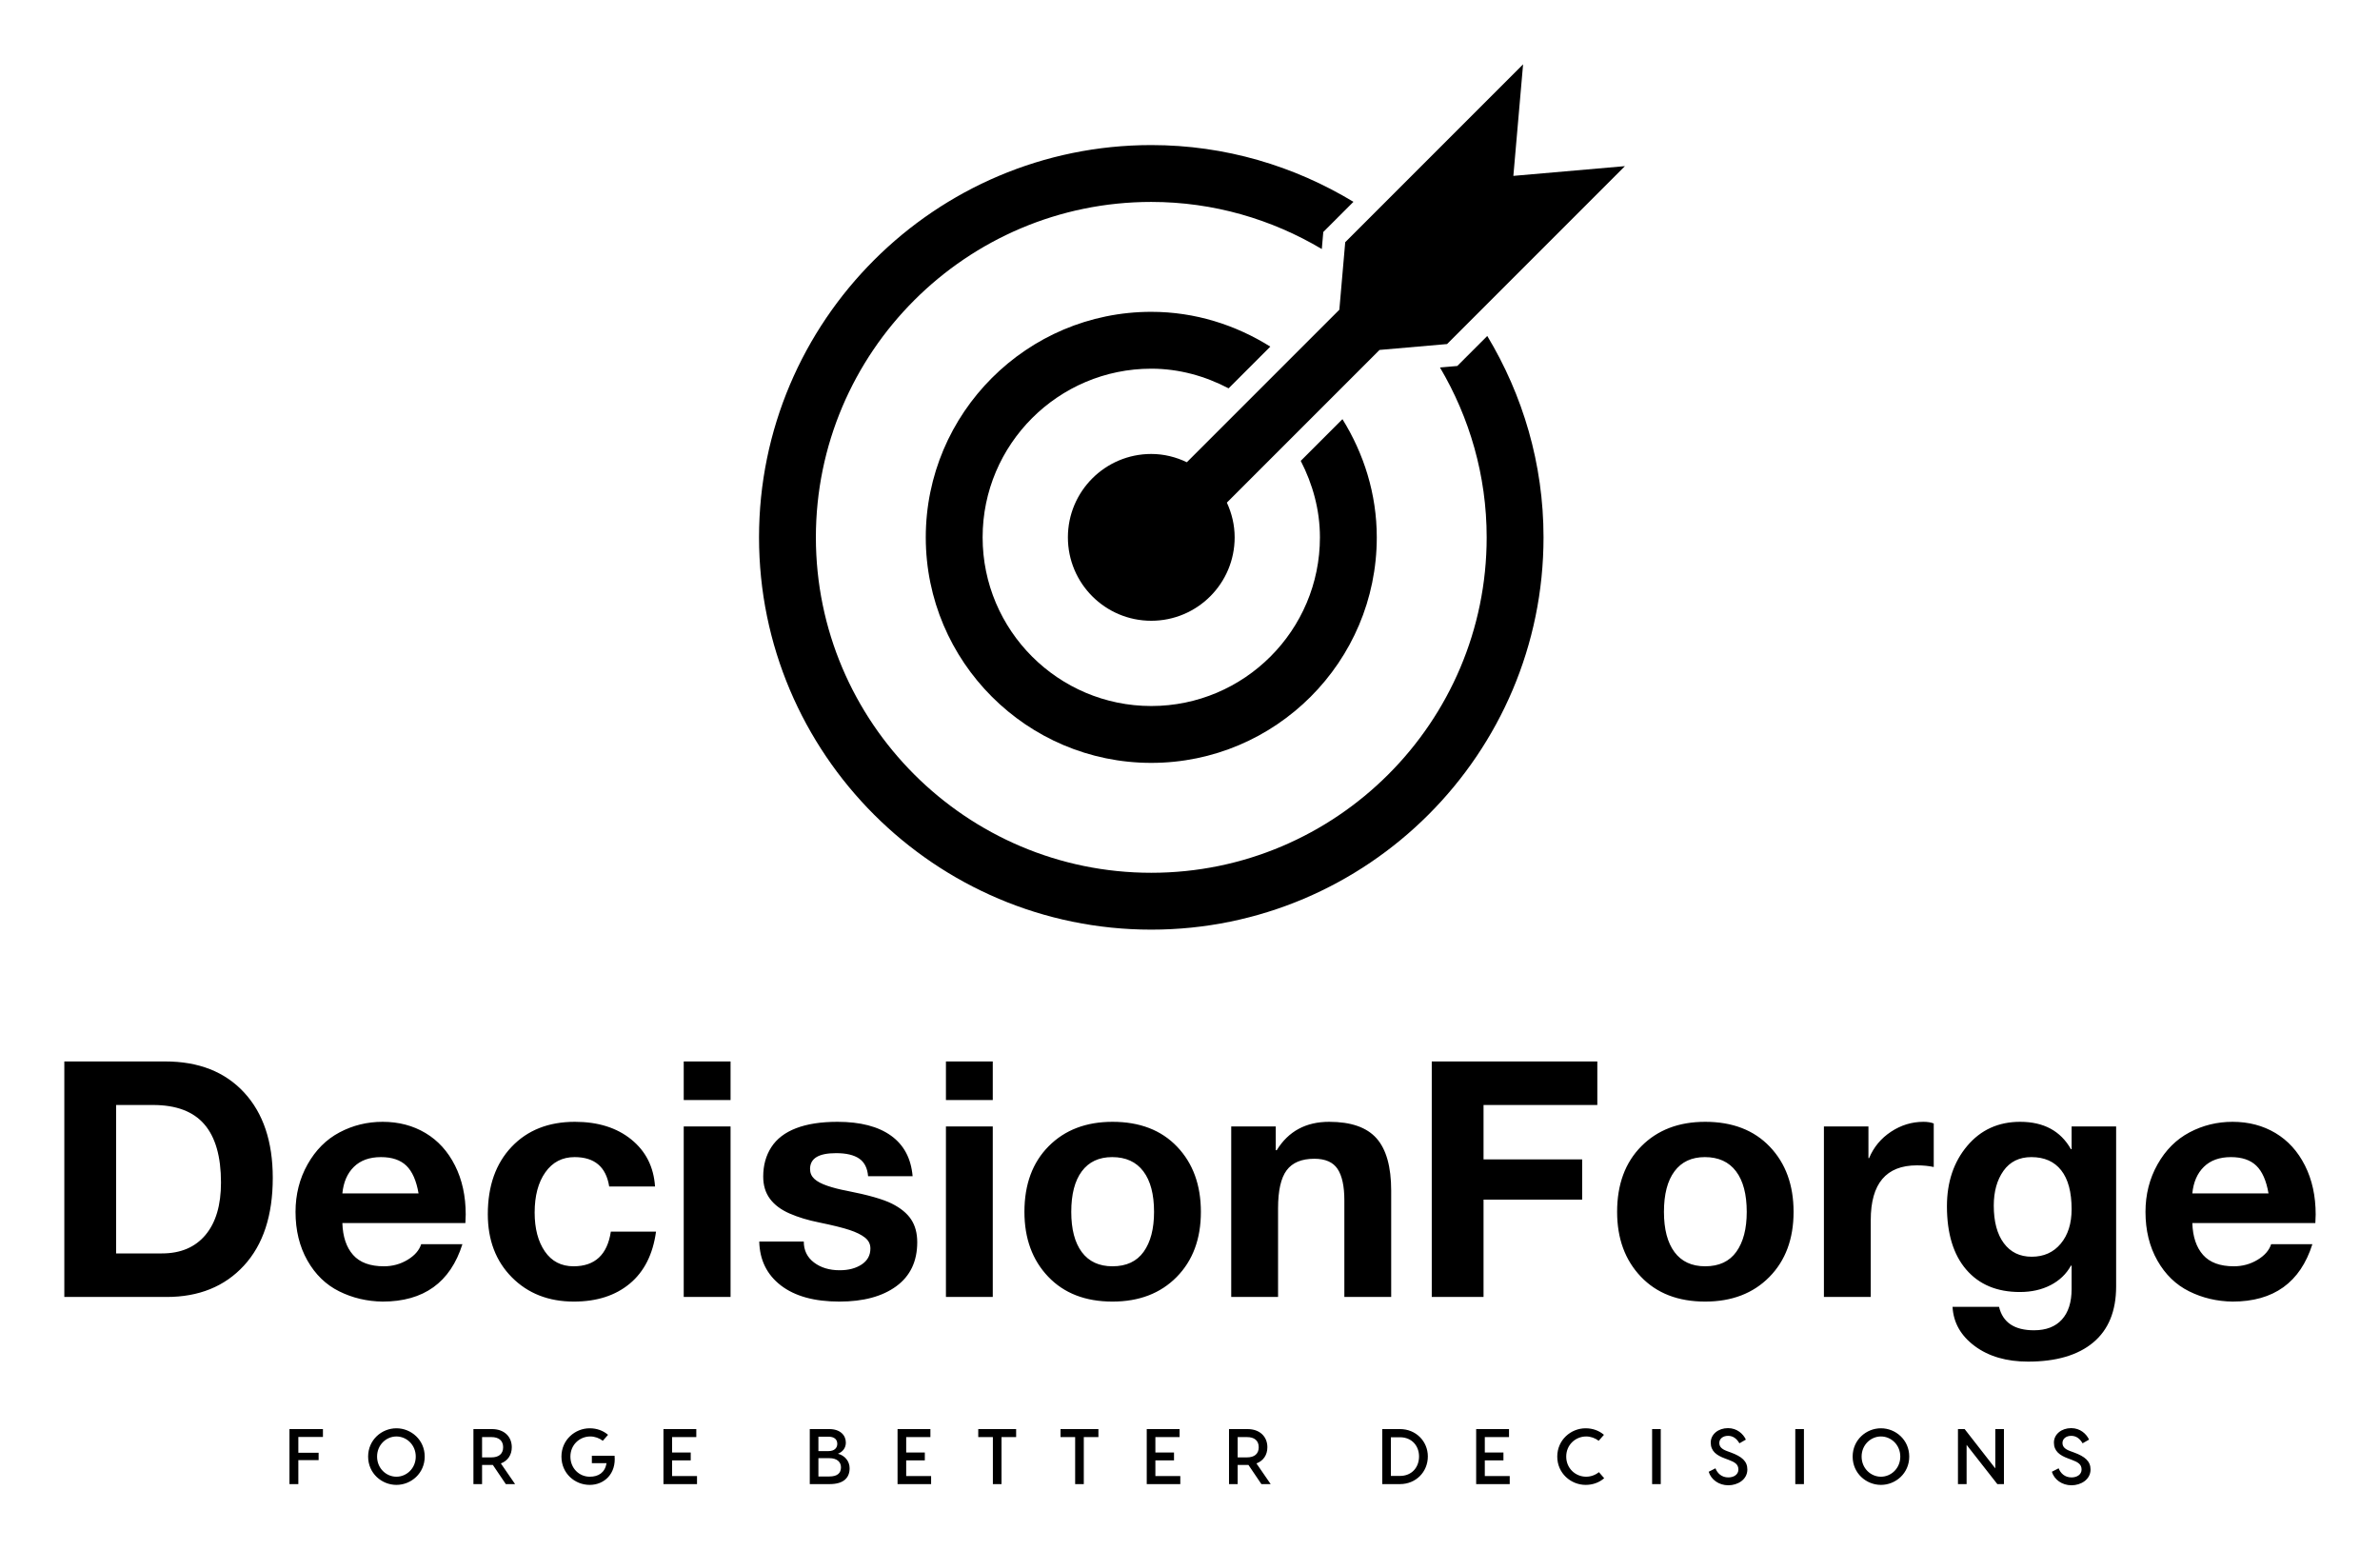
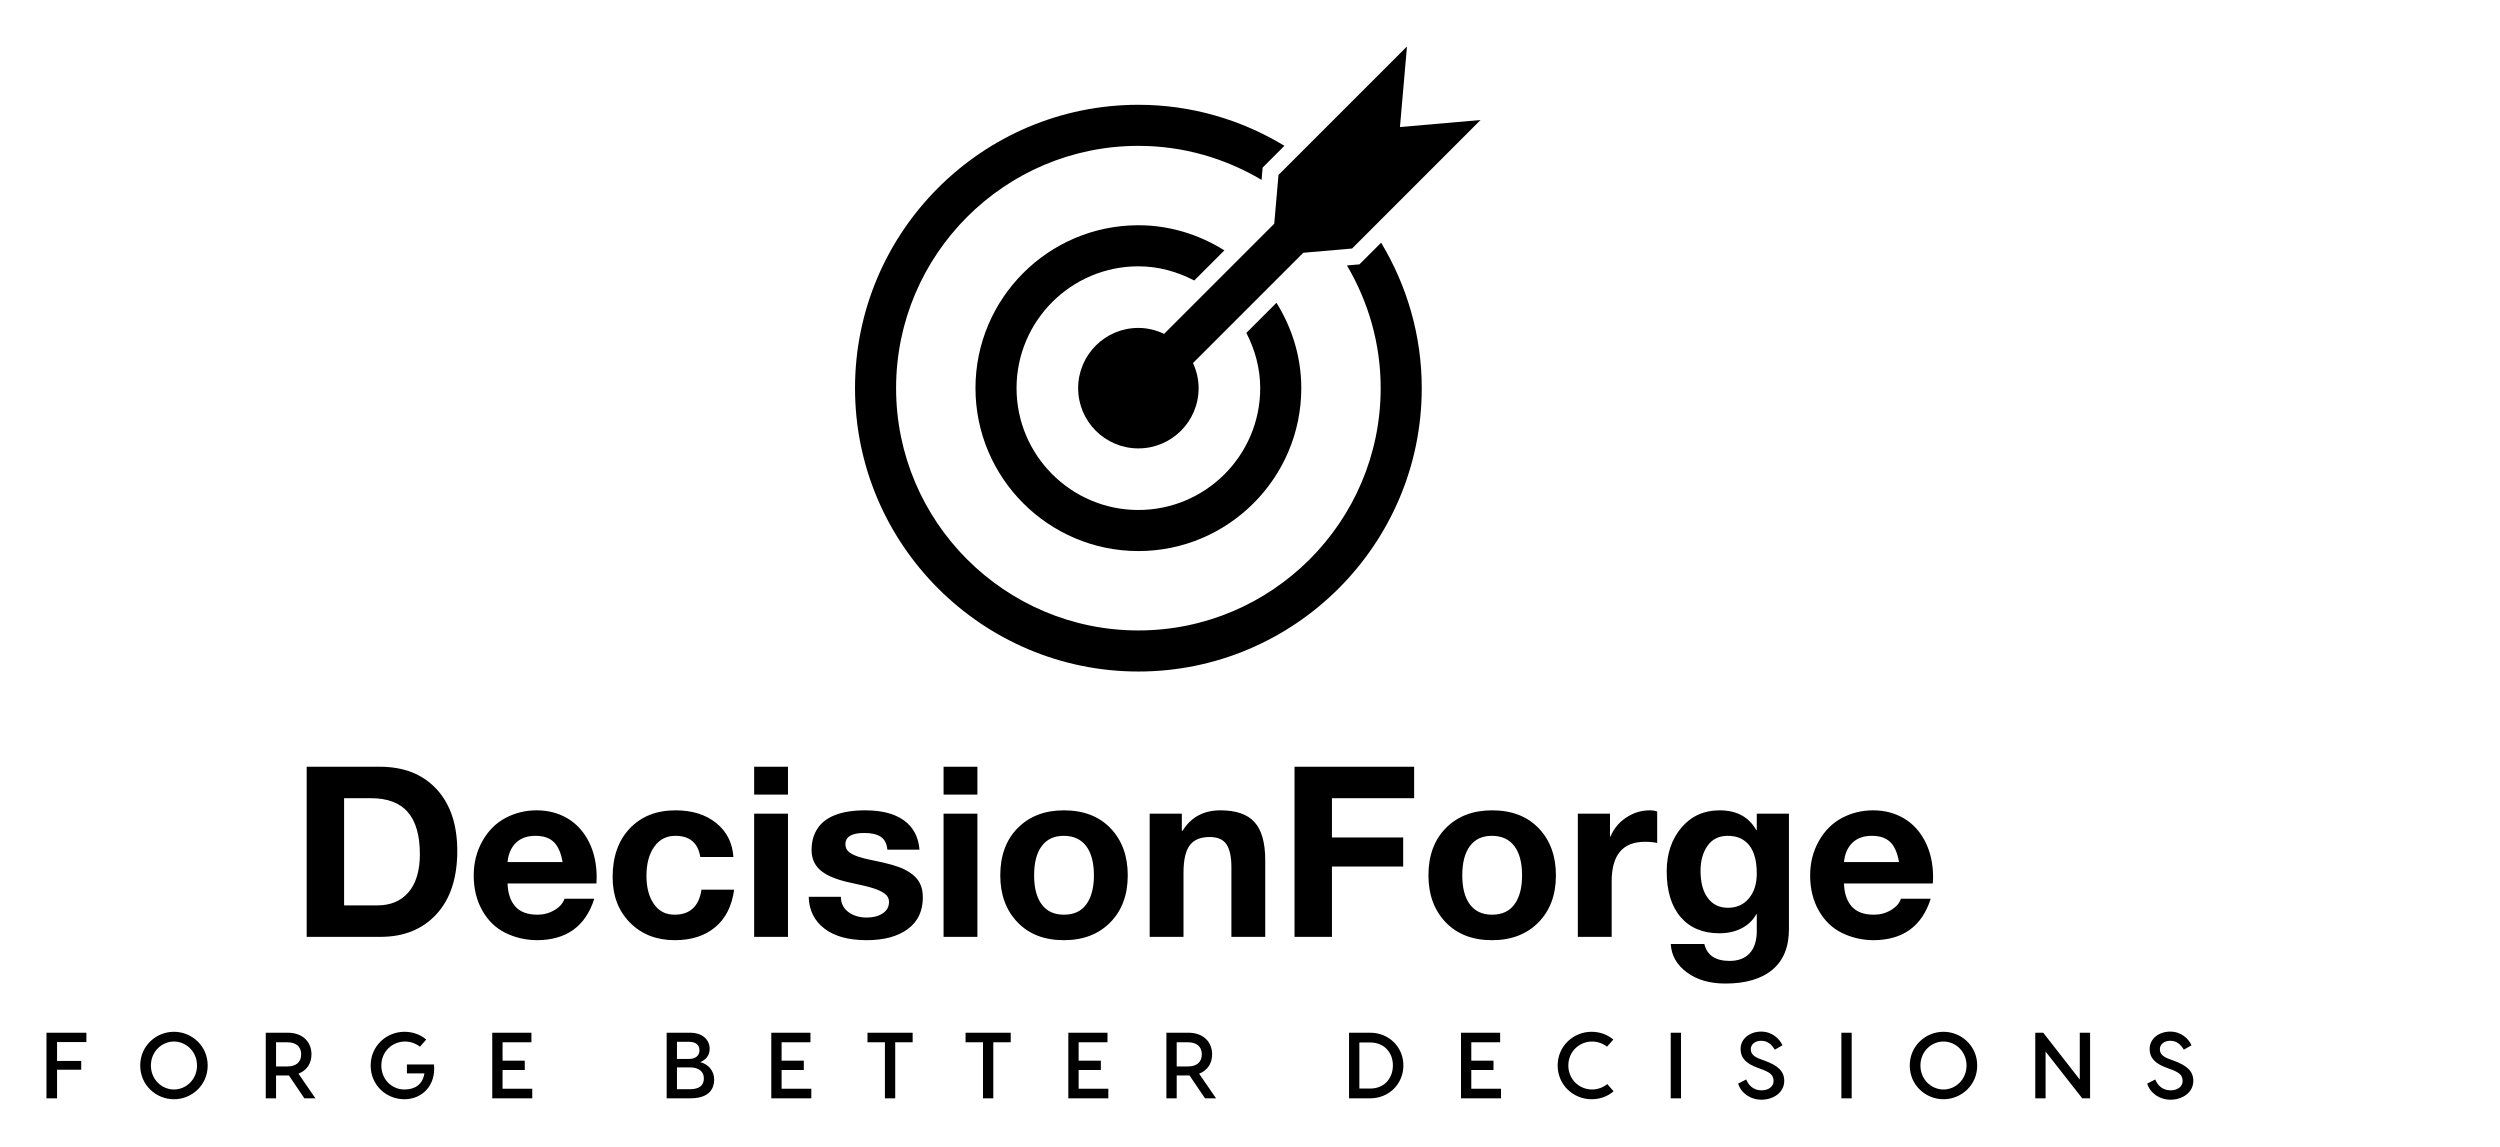
- <svg xmlns="http://www.w3.org/2000/svg" version="1.1" width="3171.429" height="2064.714" viewBox="0 0 3171.429 2064.714">
-   <g transform="scale(8.571429) translate(10, 10)">
-     <defs id="SvgjsDefs1070">
-       <linearGradient id="SvgjsLinearGradient1077">
-         <stop id="SvgjsStop1078" stop-color="#6d7cff" offset="0" />
-         <stop id="SvgjsStop1079" stop-color="#ff51ff" offset="1" />
+ <svg xmlns="http://www.w3.org/2000/svg" version="1.1" width="3115.83" height="1428.518" viewBox="-324.324 0 3115.83 1428.518">
+   <g transform="scale(5.791506) translate(10, 10)">
+     <defs id="SvgjsDefs6429">
+       <linearGradient id="SvgjsLinearGradient6436">
+         <stop id="SvgjsStop6437" stop-color="#6d7cff" offset="0" />
+         <stop id="SvgjsStop6438" stop-color="#ff51ff" offset="1" />
      </linearGradient>
-       <linearGradient id="SvgjsLinearGradient1080">
-         <stop id="SvgjsStop1081" stop-color="#6d7cff" offset="0" />
-         <stop id="SvgjsStop1082" stop-color="#ff51ff" offset="1" />
+       <linearGradient id="SvgjsLinearGradient6439">
+         <stop id="SvgjsStop6440" stop-color="#6d7cff" offset="0" />
+         <stop id="SvgjsStop6441" stop-color="#ff51ff" offset="1" />
      </linearGradient>
-       <linearGradient id="SvgjsLinearGradient1083">
-         <stop id="SvgjsStop1084" stop-color="#6d7cff" offset="0" />
-         <stop id="SvgjsStop1085" stop-color="#ff51ff" offset="1" />
+       <linearGradient id="SvgjsLinearGradient6442">
+         <stop id="SvgjsStop6443" stop-color="#6d7cff" offset="0" />
+         <stop id="SvgjsStop6444" stop-color="#ff51ff" offset="1" />
      </linearGradient>
    </defs>
-     <g id="SvgjsG1071" featureKey="ghXSps-0" transform="matrix(1.495726,0,0,1.495726,100.5214,-7.530983)" fill="#000">
+     <g id="SvgjsG6430" featureKey="ghXSps-0" transform="matrix(1.495726,0,0,1.495726,110.5214,-7.530983)" fill="#000">
      <g>
        <path d="M45.769,36.666c2.911,0,5.618,0.78,8.038,2.042l4.334-4.336c-3.602-2.255-7.82-3.615-12.372-3.615   c-12.922,0-23.438,10.516-23.438,23.438c0,12.922,10.516,23.439,23.438,23.439c12.924,0,23.439-10.518,23.439-23.439   c0-4.516-1.346-8.701-3.568-12.283l-4.335,4.334c1.233,2.398,1.994,5.074,1.994,7.949c0,9.666-7.863,17.529-17.53,17.529   c-9.666,0-17.529-7.863-17.529-17.529C28.239,44.53,36.103,36.666,45.769,36.666z" />
        <path d="M65.928,23.521l-0.611,7.017l-15.85,15.85c-1.124-0.536-2.368-0.859-3.698-0.859   c-4.786,0-8.666,3.88-8.666,8.667c0,4.787,3.88,8.668,8.666,8.668c4.787,0,8.667-3.881,8.667-8.668c0-1.295-0.303-2.508-0.81-3.611   l15.868-15.868l7.019-0.611L95,15.616l-11.596,1.012l1.011-11.593L65.928,23.521z" />
        <path d="M77.574,36.385l-1.798,0.156c3.062,5.186,4.854,11.208,4.854,17.654c0,19.221-15.64,34.861-34.861,34.861   c-19.221,0-34.86-15.641-34.86-34.861c0-19.221,15.639-34.86,34.86-34.86c6.477,0,12.524,1.807,17.725,4.896l0.154-1.771   l3.134-3.135c-6.144-3.718-13.319-5.899-21.013-5.899C23.289,13.426,5,31.715,5,54.195c0,22.48,18.289,40.77,40.769,40.77   c22.48,0,40.77-18.289,40.77-40.77c0-7.656-2.159-14.801-5.847-20.929L77.574,36.385z" />
      </g>
    </g>
-     <g id="SvgjsG1072" featureKey="anH1Ye-0" transform="matrix(2.563727,0,0,2.563727,-3.537943,140.3355)" fill="#000">
+     <g id="SvgjsG6431" featureKey="anH1Ye-0" transform="matrix(2.563727,0,0,2.563727,-3.537943,140.3355)" fill="#000">
      <path d="M7.5 5.72 c2.027 0 3.62 0.627 4.78 1.88 s1.74 2.98 1.74 5.18 c0 2.28 -0.583 4.053 -1.75 5.32 s-2.73 1.9 -4.69 1.9 l-6.2 0 l0 -14.28 l6.12 0 z M7.3 17.36 c1.133 0 2.013 -0.373 2.64 -1.12 s0.94 -1.807 0.94 -3.18 c0 -1.573 -0.337 -2.75 -1.01 -3.53 s-1.71 -1.17 -3.11 -1.17 l-2.24 0 l0 9 l2.78 0 z M20.68 9.38 c0.973 0 1.84 0.227 2.6 0.68 s1.357 1.11 1.79 1.97 s0.65 1.85 0.65 2.97 c0 0.107 -0.007 0.28 -0.02 0.52 l-7.46 0 c0.027 0.827 0.243 1.47 0.65 1.93 s1.03 0.69 1.87 0.69 c0.52 0 0.997 -0.13 1.43 -0.39 s0.71 -0.577 0.83 -0.95 l2.5 0 c-0.733 2.32 -2.347 3.48 -4.84 3.48 c-0.947 -0.013 -1.823 -0.22 -2.63 -0.62 s-1.45 -1.023 -1.93 -1.87 s-0.72 -1.83 -0.72 -2.95 c0 -1.053 0.243 -2.013 0.73 -2.88 s1.133 -1.513 1.94 -1.94 s1.677 -0.64 2.61 -0.64 z M22.86 13.72 c-0.133 -0.773 -0.38 -1.333 -0.74 -1.68 s-0.873 -0.52 -1.54 -0.52 c-0.693 0 -1.24 0.197 -1.64 0.59 s-0.633 0.93 -0.7 1.61 l4.62 0 z M32.34 9.38 c1.4 0 2.54 0.357 3.42 1.07 s1.36 1.663 1.44 2.85 l-2.78 0 c-0.187 -1.187 -0.887 -1.78 -2.1 -1.78 c-0.747 0 -1.337 0.307 -1.77 0.92 s-0.65 1.427 -0.65 2.44 c0 0.973 0.207 1.76 0.62 2.36 s0.993 0.9 1.74 0.9 c1.293 0 2.047 -0.7 2.26 -2.1 l2.74 0 c-0.187 1.373 -0.717 2.423 -1.59 3.15 s-2.003 1.09 -3.39 1.09 c-1.533 0 -2.787 -0.49 -3.76 -1.47 s-1.46 -2.257 -1.46 -3.83 c0 -1.707 0.48 -3.067 1.44 -4.08 s2.24 -1.52 3.84 -1.52 z M41.78 5.72 l0 2.34 l-2.84 0 l0 -2.34 l2.84 0 z M41.78 9.66 l0 10.34 l-2.84 0 l0 -10.34 l2.84 0 z M48.26 9.38 c1.387 0 2.47 0.28 3.25 0.84 s1.217 1.38 1.31 2.46 l-2.7 0 c-0.04 -0.493 -0.22 -0.85 -0.54 -1.07 s-0.787 -0.33 -1.4 -0.33 c-0.533 0 -0.93 0.08 -1.19 0.24 s-0.39 0.4 -0.39 0.72 c0 0.24 0.087 0.44 0.26 0.6 s0.437 0.3 0.79 0.42 s0.743 0.22 1.17 0.3 c1.293 0.253 2.207 0.513 2.74 0.78 s0.923 0.587 1.17 0.96 s0.37 0.833 0.37 1.38 c0 1.16 -0.423 2.05 -1.27 2.67 s-1.997 0.93 -3.45 0.93 c-1.52 0 -2.703 -0.327 -3.55 -0.98 s-1.283 -1.54 -1.31 -2.66 l2.7 0 c0 0.533 0.207 0.957 0.62 1.27 s0.933 0.47 1.56 0.47 c0.533 0 0.977 -0.117 1.33 -0.35 s0.53 -0.557 0.53 -0.97 c0 -0.267 -0.11 -0.487 -0.33 -0.66 s-0.53 -0.327 -0.93 -0.46 s-1.02 -0.287 -1.86 -0.46 c-0.667 -0.133 -1.26 -0.313 -1.78 -0.54 s-0.917 -0.523 -1.19 -0.89 s-0.41 -0.817 -0.41 -1.35 c0 -0.68 0.163 -1.273 0.49 -1.78 s0.827 -0.89 1.5 -1.15 s1.51 -0.39 2.51 -0.39 z M57.68 5.72 l0 2.34 l-2.84 0 l0 -2.34 l2.84 0 z M57.68 9.66 l0 10.34 l-2.84 0 l0 -10.34 l2.84 0 z M64.94 9.38 c1.653 0 2.96 0.503 3.92 1.51 s1.44 2.323 1.44 3.95 c0 1.64 -0.49 2.957 -1.47 3.95 s-2.277 1.49 -3.89 1.49 c-1.64 0 -2.94 -0.503 -3.9 -1.51 s-1.44 -2.317 -1.44 -3.93 c0 -1.667 0.49 -2.993 1.47 -3.98 s2.27 -1.48 3.87 -1.48 z M62.44 14.84 c0 1.053 0.213 1.867 0.64 2.44 s1.047 0.86 1.86 0.86 c0.84 0 1.47 -0.293 1.89 -0.88 s0.63 -1.393 0.63 -2.42 c0 -1.067 -0.217 -1.887 -0.65 -2.46 s-1.063 -0.86 -1.89 -0.86 c-0.8 0 -1.413 0.287 -1.84 0.86 s-0.64 1.393 -0.64 2.46 z M78.08 9.38 c1.32 0 2.277 0.333 2.87 1 s0.89 1.727 0.89 3.18 l0 6.44 l-2.84 0 l0 -5.86 c0 -0.853 -0.137 -1.487 -0.41 -1.9 s-0.743 -0.62 -1.41 -0.62 c-0.773 0 -1.333 0.233 -1.68 0.7 s-0.52 1.233 -0.52 2.3 l0 5.38 l-2.84 0 l0 -10.34 l2.7 0 l0 1.44 l0.06 0 c0.707 -1.147 1.767 -1.72 3.18 -1.72 z M94.34 5.72 l0 2.64 l-6.9 0 l0 3.3 l5.98 0 l0 2.44 l-5.98 0 l0 5.9 l-3.14 0 l0 -14.28 l10.04 0 z M100.88 9.38 c1.653 0 2.96 0.503 3.92 1.51 s1.44 2.323 1.44 3.95 c0 1.64 -0.49 2.957 -1.47 3.95 s-2.277 1.49 -3.89 1.49 c-1.64 0 -2.94 -0.503 -3.9 -1.51 s-1.44 -2.317 -1.44 -3.93 c0 -1.667 0.49 -2.993 1.47 -3.98 s2.27 -1.48 3.87 -1.48 z M98.38 14.84 c0 1.053 0.213 1.867 0.64 2.44 s1.047 0.86 1.86 0.86 c0.84 0 1.47 -0.293 1.89 -0.88 s0.63 -1.393 0.63 -2.42 c0 -1.067 -0.217 -1.887 -0.65 -2.46 s-1.063 -0.86 -1.89 -0.86 c-0.8 0 -1.413 0.287 -1.84 0.86 s-0.64 1.393 -0.64 2.46 z M114.12 9.38 c0.24 0 0.447 0.033 0.62 0.1 l0 2.64 c-0.307 -0.067 -0.647 -0.1 -1.02 -0.1 c-1.867 0 -2.8 1.107 -2.8 3.32 l0 4.66 l-2.84 0 l0 -10.34 l2.7 0 l0 1.92 l0.04 0 c0.28 -0.667 0.723 -1.2 1.33 -1.6 s1.263 -0.6 1.97 -0.6 z M119.98 9.38 c1.427 0 2.453 0.553 3.08 1.66 l0.04 0 l0 -1.38 l2.7 0 l0 9.7 c0 1.493 -0.463 2.627 -1.39 3.4 s-2.243 1.16 -3.95 1.16 c-1.307 0 -2.383 -0.313 -3.23 -0.94 s-1.297 -1.42 -1.35 -2.38 l2.82 0 c0.227 0.947 0.933 1.42 2.12 1.42 c0.733 0 1.297 -0.217 1.69 -0.65 s0.59 -1.05 0.59 -1.85 l0 -1.42 l-0.04 0 c-0.28 0.507 -0.69 0.9 -1.23 1.18 s-1.163 0.42 -1.87 0.42 c-1.387 0 -2.47 -0.453 -3.25 -1.36 s-1.17 -2.187 -1.17 -3.84 c0 -1.467 0.41 -2.687 1.23 -3.66 s1.89 -1.46 3.21 -1.46 z M118.38 14.46 c0 0.973 0.203 1.733 0.61 2.28 s0.97 0.82 1.69 0.82 c0.733 0 1.32 -0.263 1.76 -0.79 s0.66 -1.223 0.66 -2.09 c0 -1.04 -0.21 -1.827 -0.63 -2.36 s-1.023 -0.8 -1.81 -0.8 c-0.733 0 -1.297 0.277 -1.69 0.83 s-0.59 1.257 -0.59 2.11 z M132.86 9.38 c0.973 0 1.84 0.227 2.6 0.68 s1.357 1.11 1.79 1.97 s0.65 1.85 0.65 2.97 c0 0.107 -0.007 0.28 -0.02 0.52 l-7.46 0 c0.027 0.827 0.243 1.47 0.65 1.93 s1.03 0.69 1.87 0.69 c0.52 0 0.997 -0.13 1.43 -0.39 s0.71 -0.577 0.83 -0.95 l2.5 0 c-0.733 2.32 -2.347 3.48 -4.84 3.48 c-0.947 -0.013 -1.823 -0.22 -2.63 -0.62 s-1.45 -1.023 -1.93 -1.87 s-0.72 -1.83 -0.72 -2.95 c0 -1.053 0.243 -2.013 0.73 -2.88 s1.133 -1.513 1.94 -1.94 s1.677 -0.64 2.61 -0.64 z M135.04 13.72 c-0.133 -0.773 -0.38 -1.333 -0.74 -1.68 s-0.873 -0.52 -1.54 -0.52 c-0.693 0 -1.24 0.197 -1.64 0.59 s-0.633 0.93 -0.7 1.61 l4.62 0 z" />
    </g>
-     <g id="SvgjsG1073" featureKey="XxVAgm-0" transform="matrix(0.6109589,0,0,0.6109589,34.26685,208.4809)" fill="#000">
+     <g id="SvgjsG6432" featureKey="XxVAgm-0" transform="matrix(1.008082,0,0,1.008082,-57.2097,206.1934)" fill="#000">
      <path d="M9.72 8 l-6.26 0 l0 4.02 l5.16 0 l0 1.88 l-5.16 0 l0 6.1 l-2.26 0 l0 -14 l8.52 0 l0 2 z M28.416 5.8 c3.76 0 7.2 2.96 7.2 7.2 s-3.44 7.2 -7.2 7.2 s-7.2 -2.96 -7.2 -7.2 s3.44 -7.2 7.2 -7.2 z M28.416 18.12 c2.58 0 4.92 -2.12 4.92 -5.12 s-2.34 -5.12 -4.92 -5.12 s-4.92 2.12 -4.92 5.12 s2.34 5.12 4.92 5.12 z M58.612 20 l-2.36 0 l-3.3 -4.88 l-0.24 0 l-2.5 0 l0 4.88 l-2.2 0 l0 -14 l4.7 0 c3.14 0 5.06 1.92 5.06 4.62 c0 1.96 -1.02 3.46 -2.78 4.12 z M50.212 8.04 l0 5.16 l2.4 0 c1.78 0 2.96 -0.84 2.96 -2.58 s-1.18 -2.58 -2.96 -2.58 l-2.4 0 z M83.928 12.78 c0.44 4.58 -2.62 7.42 -6.32 7.42 c-3.84 0 -7.2 -2.96 -7.2 -7.2 s3.44 -7.2 7.2 -7.2 c1.8 0 3.42 0.6 4.66 1.66 l-1.34 1.52 c-0.88 -0.68 -2.02 -1.1 -3.18 -1.1 c-2.72 0 -5.06 2.12 -5.06 5.12 s2.26 5.12 4.92 5.12 c2.22 0 3.86 -1.02 4.28 -3.44 l-3.74 0 l0 -1.9 l5.78 0 z M98.564 17.96 l6.34 0 l0 2.04 l-6.74 0 l-1.8 0 l0 -14 l2.2 0 l6.16 0 l0 2.04 l-6.16 0 l0 3.92 l4.74 0 l0 2 l-4.74 0 l0 4 z M140.756 12.28 c1.68 0.4 2.98 1.84 2.98 3.68 c0 2.5 -1.6 4.04 -5.08 4.04 l-5.06 0 l0 -14 l4.96 0 c2.82 0 4.22 1.6 4.22 3.44 c0 1.4 -0.84 2.38 -2.02 2.84 z M138.376 7.94 l-2.58 0 l0 3.66 l2.58 0 c1.44 0 2.22 -0.76 2.22 -1.84 c0 -1.14 -0.78 -1.82 -2.22 -1.82 z M138.556 18.06 c2.06 0 2.98 -0.84 2.98 -2.34 c0 -1.28 -0.92 -2.32 -2.98 -2.32 l-2.76 0 l0 4.66 l2.76 0 z M158.132 17.96 l6.34 0 l0 2.04 l-6.74 0 l-1.8 0 l0 -14 l2.2 0 l6.16 0 l0 2.04 l-6.16 0 l0 3.92 l4.74 0 l0 2 l-4.74 0 l0 4 z M186.108 6 l0 2.04 l-3.72 0 l0 11.96 l-2.2 0 l0 -11.96 l-3.72 0 l0 -2.04 l9.64 0 z M207.044 6 l0 2.04 l-3.72 0 l0 11.96 l-2.2 0 l0 -11.96 l-3.72 0 l0 -2.04 l9.64 0 z M221.54 17.96 l6.34 0 l0 2.04 l-6.74 0 l-1.8 0 l0 -14 l2.2 0 l6.16 0 l0 2.04 l-6.16 0 l0 3.92 l4.74 0 l0 2 l-4.74 0 l0 4 z M250.876 20 l-2.36 0 l-3.3 -4.88 l-0.24 0 l-2.5 0 l0 4.88 l-2.2 0 l0 -14 l4.7 0 c3.14 0 5.06 1.92 5.06 4.62 c0 1.96 -1.02 3.46 -2.78 4.12 z M242.476 8.04 l0 5.16 l2.4 0 c1.78 0 2.96 -0.84 2.96 -2.58 s-1.18 -2.58 -2.96 -2.58 l-2.4 0 z M283.788 6 c4.04 0 7.08 3.1 7.08 6.96 c0 3.94 -3.04 7.04 -7.08 7.04 l-4.52 0 l0 -14 l4.52 0 z M283.768 17.92 c3.06 0 4.86 -2.22 4.86 -4.96 c0 -2.66 -1.8 -4.88 -4.86 -4.88 l-2.3 0 l0 9.84 l2.3 0 z M305.364 17.96 l6.34 0 l0 2.04 l-6.74 0 l-1.8 0 l0 -14 l2.2 0 l6.16 0 l0 2.04 l-6.16 0 l0 3.92 l4.74 0 l0 2 l-4.74 0 l0 4 z M335.74 18.5 c-1.26 1.1 -2.9 1.7 -4.72 1.7 c-3.76 0 -7.22 -2.96 -7.22 -7.2 s3.46 -7.2 7.22 -7.2 c1.8 0 3.42 0.6 4.66 1.66 l-1.34 1.52 c-0.88 -0.68 -2.02 -1.1 -3.18 -1.1 c-2.72 0 -5.08 2.12 -5.08 5.12 s2.36 5.12 5.08 5.12 c1.18 0 2.36 -0.44 3.24 -1.16 z M350.136 6 l0 14 l-2.2 0 l0 -14 l2.2 0 z M367.252 5.76 c2.3 0 3.88 1.48 4.54 2.92 l-1.64 0.94 c-0.7 -1.18 -1.6 -1.9 -2.9 -1.9 s-2.22 0.76 -2.22 1.8 c0 0.98 0.62 1.58 1.96 2.08 l0.98 0.36 c2.78 1.02 4.2 2.22 4.2 4.32 c0 2.58 -2.46 4.02 -4.84 4.02 c-2.44 0 -4.4 -1.46 -5 -3.44 l1.72 -0.88 c0.5 1.28 1.58 2.32 3.28 2.32 c1.4 0 2.56 -0.74 2.56 -2 c0 -1.34 -0.9 -1.88 -2.5 -2.48 l-0.96 -0.36 c-2.1 -0.78 -3.58 -1.84 -3.58 -4.02 c0 -2.12 1.92 -3.68 4.4 -3.68 z M386.568 6 l0 14 l-2.2 0 l0 -14 l2.2 0 z M406.164 5.8 c3.76 0 7.2 2.96 7.2 7.2 s-3.44 7.2 -7.2 7.2 s-7.2 -2.96 -7.2 -7.2 s3.44 -7.2 7.2 -7.2 z M406.164 18.12 c2.58 0 4.92 -2.12 4.92 -5.12 s-2.34 -5.12 -4.92 -5.12 s-4.92 2.12 -4.92 5.12 s2.34 5.12 4.92 5.12 z M435.26 6 l2.2 0 l0 14 l-1.68 0 l-7.82 -9.98 l0 9.98 l-2.2 0 l0 -14 l1.7 0 l7.8 10 l0 -10 z M454.576 5.76 c2.3 0 3.88 1.48 4.54 2.92 l-1.64 0.94 c-0.7 -1.18 -1.6 -1.9 -2.9 -1.9 s-2.22 0.76 -2.22 1.8 c0 0.98 0.62 1.58 1.96 2.08 l0.98 0.36 c2.78 1.02 4.2 2.22 4.2 4.32 c0 2.58 -2.46 4.02 -4.84 4.02 c-2.44 0 -4.4 -1.46 -5 -3.44 l1.72 -0.88 c0.5 1.28 1.58 2.32 3.28 2.32 c1.4 0 2.56 -0.74 2.56 -2 c0 -1.34 -0.9 -1.88 -2.5 -2.48 l-0.96 -0.36 c-2.1 -0.78 -3.58 -1.84 -3.58 -4.02 c0 -2.12 1.92 -3.68 4.4 -3.68 z" />
    </g>
  </g>
</svg>
